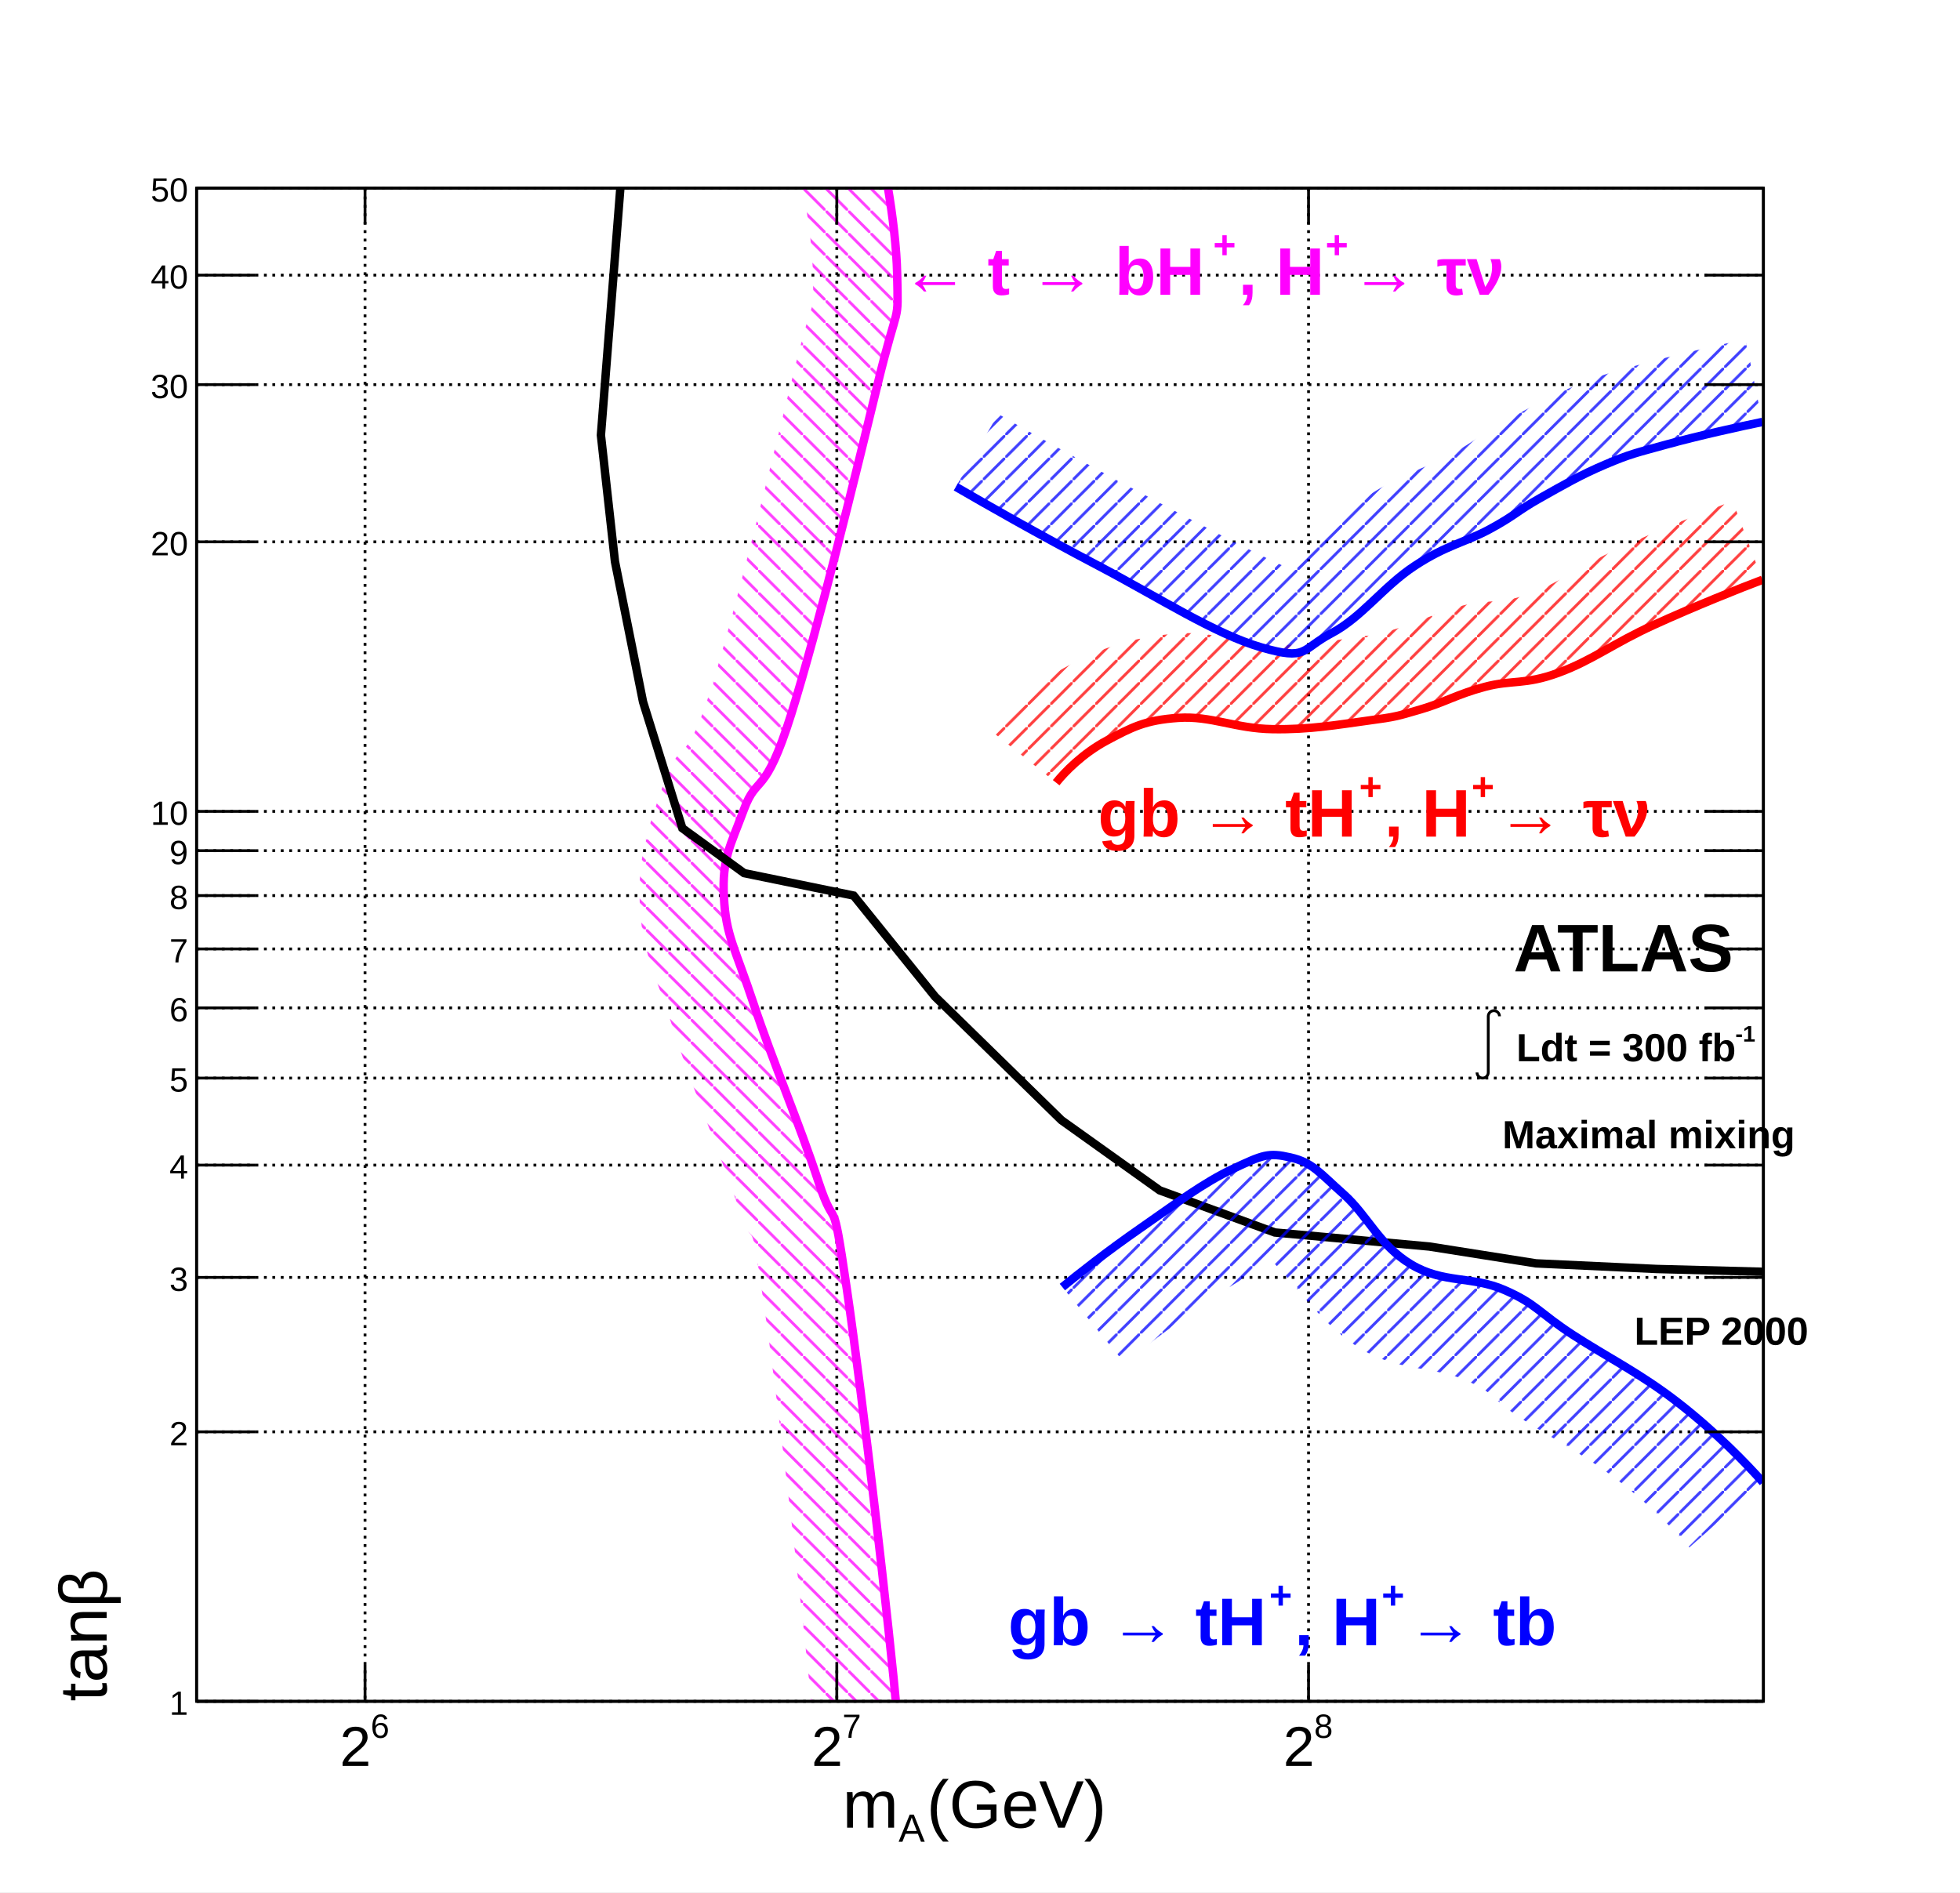
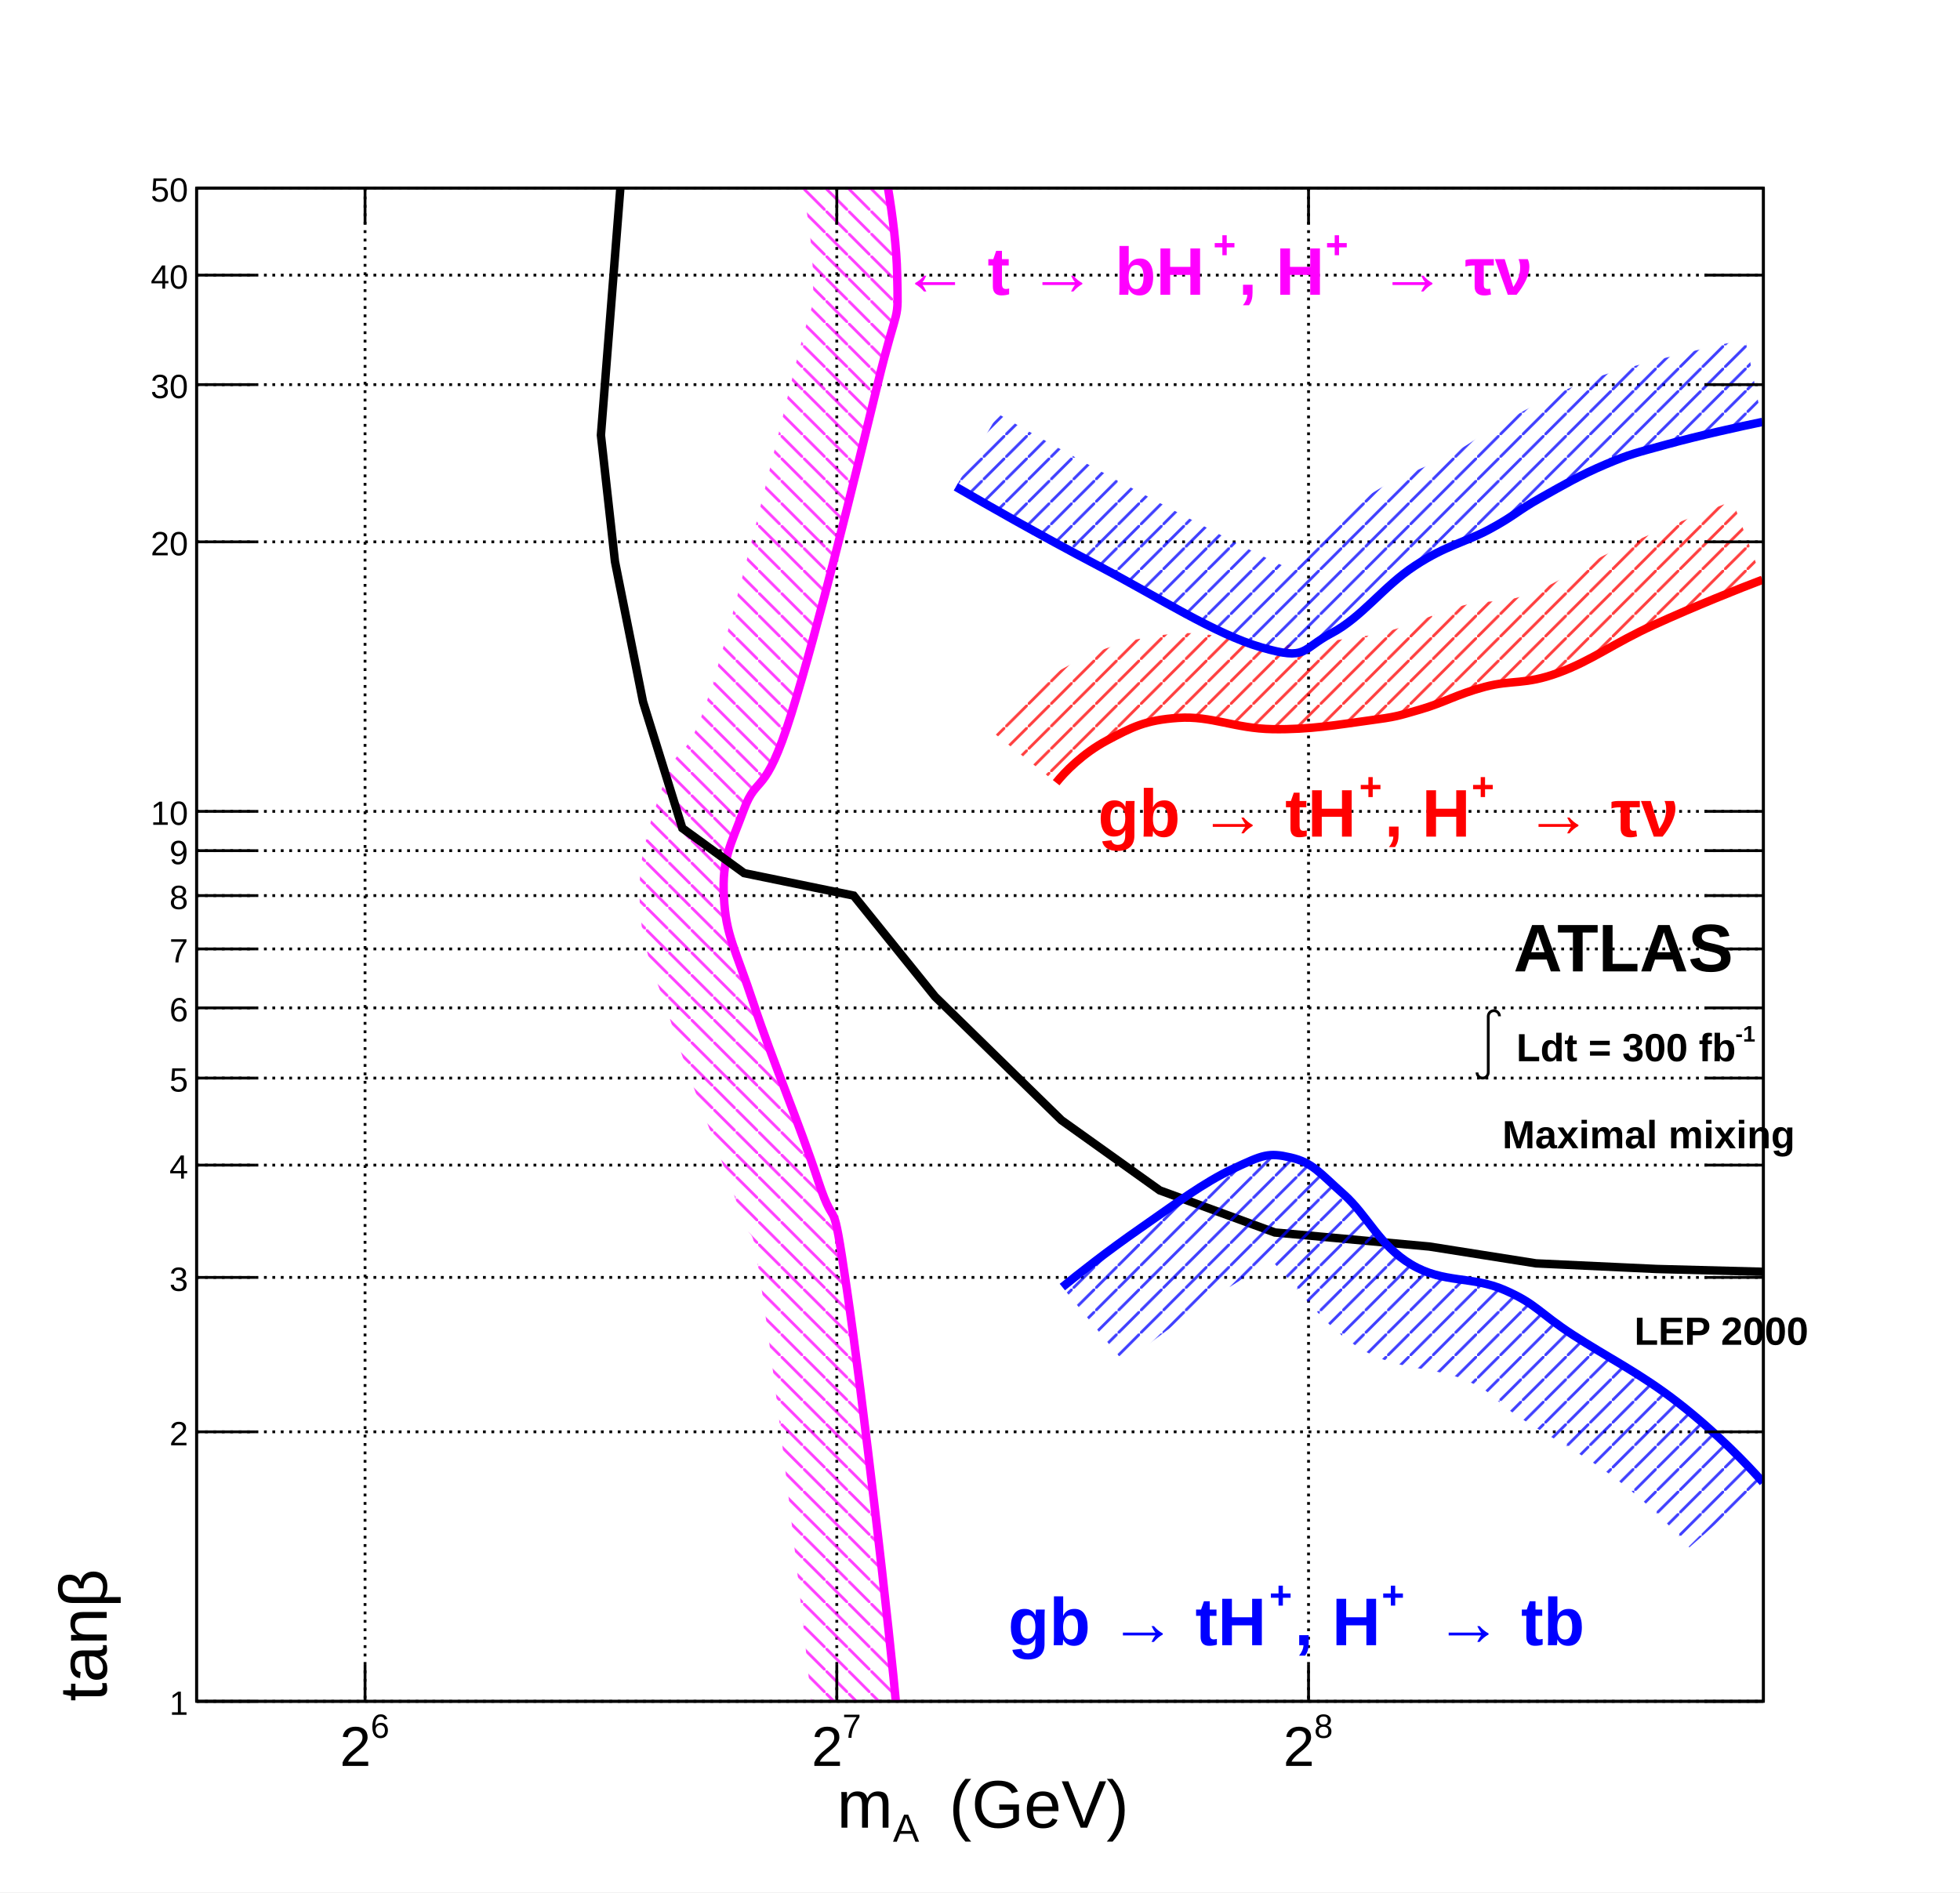
<svg xmlns="http://www.w3.org/2000/svg" viewBox="0 0 698 674" preserveAspectRatio="none" width="698" height="674">
  <defs>
    <pattern id="pat_3005_6" patternUnits="userSpaceOnUse" width="8" height="8">
      <path d="M0,0L8,8" style="stroke: magenta; stroke-width: 1;" />
    </pattern>
    <pattern id="pat_3005_1" patternUnits="userSpaceOnUse" width="8" height="8">
      <path d="M0,0L8,8" style="stroke: black; stroke-width: 1;" />
    </pattern>
    <pattern id="pat_3004_2" patternUnits="userSpaceOnUse" width="8" height="8">
      <path d="M8,0L0,8" style="stroke: red; stroke-width: 1;" />
    </pattern>
    <pattern id="pat_3004_4" patternUnits="userSpaceOnUse" width="8" height="8">
      <path d="M8,0L0,8" style="stroke: blue; stroke-width: 1;" />
    </pattern>
  </defs>
  <path d="M0,0H698V674H0Z" style="fill: white;" />
  <g>
    <g transform="translate(70,67)">
      <path d="M0,0H558V539H0Z" style="fill: white; stroke: black; stroke-width: 1;" />
      <g>
        <path d="M60,0v539M228,0v539M396,0v539" style="stroke: black; stroke-width: 1; stroke-dasharray: 1,2;" />
        <path d="M0,539h558M0,443h558M0,388h558M0,348h558M0,317h558M0,292h558M0,271h558M0,252h558M0,236h558M0,222h558M0,126h558M0,70h558M0,31h558M0,0h558" style="stroke: black; stroke-width: 1; stroke-dasharray: 1,2;" />
      </g>
      <svg x="0" y="0" overflow="hidden" width="558" height="539" viewBox="0 0 558 539">
        <g>
          <path d="M249.5,544C246.8,513.6,237.2,430.4,231.6,392.3S228.1,374.1,221.4,353.7S205.1,310.8,198.4,290.6S188.5,266.3,187.8,252.5S190.1,234.4,194.9,221.4S202.3,217.6,211.8,187.3S234.9,101.3,242.5,70S249.9,49.8,249.5,30.7S244,-14.3,240.7,-25.1L212,-16.4C214.8,-7.2,219.3,15.4,219.5,31.3S220.6,33.6,213.3,63S192.5,148.7,183.2,178.3S171.8,195.9,166.7,211S157.2,236.2,157.8,254S162.9,278.2,169.9,300S186.5,343.7,192.9,363S196.5,360,201.9,396.7S216.9,516.6,219.6,546.7Z" style="fill: url(#pat_3005_6); opacity: 0.75;" />
          <path d="M249.5,544C246.8,513.6,237.2,430.4,231.6,392.3S228.1,374.1,221.4,353.7S205.1,310.8,198.4,290.6S188.5,266.3,187.8,252.5S190.1,234.4,194.9,221.4S202.3,217.6,211.8,187.3S234.9,101.3,242.5,70S249.9,49.8,249.5,30.7S244,-14.3,240.7,-25.1" style="stroke: magenta; stroke-width: 3; fill: none;" />
        </g>
        <g>
          <path d="M558,386l-38,-1l-43,-2l-38,-6l-55,-5l-41,-15l-35,-25l-45,-44l-29,-36l-39,-8l-22,-16l-14,-45l-10,-50l-5,-45l7,-89" style="stroke: black; stroke-width: 3; fill: none;" />
        </g>
        <g>
          <path d="M306.12,211.79C309.06,208.1,315.56,201.35,324.25,196.73S337.79,189.5,349.59,188.7S369.75,192.51,383.23,192.72S406.48,191.11,417.01,189.7S427.52,188.1,435.87,185.69S448.92,180.27,458.74,177.66S472.93,177.06,484.98,172.64S504.47,162.2,519,155.58S549.78,142.47,557.61,139.52L547.03,111.45C538.82,114.54,521.02,121.68,506.55,128.28S485.77,140.4,474.66,144.47S460.46,146.19,451.04,148.66S435.15,154.61,427.55,156.87S421.81,158.8,413.04,159.97S396.77,162.96,383.68,162.72S362.25,157.27,347.55,158.77S323.16,163.37,310.18,170.24S287.11,187.49,282.66,193.09Z" style="fill: url(#pat_3004_2); opacity: 0.75;" />
          <path d="M306.12,211.79C309.06,208.1,315.56,201.35,324.25,196.73S337.79,189.5,349.59,188.7S369.75,192.51,383.23,192.72S406.48,191.11,417.01,189.7S427.52,188.1,435.87,185.69S448.92,180.27,458.74,177.66S472.93,177.06,484.98,172.64S504.47,162.2,519,155.58S549.78,142.47,557.61,139.52" style="stroke: red; stroke-width: 3; fill: none;" />
        </g>
        <g>
          <path d="M308.33,391.45C313.75,387.02,324.11,378.81,336.28,370.37S358.47,354.31,369.14,349.3S381.73,343.47,389.59,345.28S399.85,350.7,408.45,358.33S421.15,376.6,432.61,383.42S454.19,387.44,465.71,392.46S477.85,400.49,490.22,408.52S514.06,422.11,527.58,432.6S552.35,454.78,557.84,461L531.61,484.17C527.02,478.9,518.21,469.51,506.13,460.25S482.04,445.02,471.17,437.88S463.03,429.42,451.74,424.54S427.99,421.49,414.69,413.49S391.82,391.34,385.23,384.52S381.99,380.1,381.75,379.39S389.15,377.01,384.04,380.96S366.92,391.62,356.22,399.14S335.51,414.48,330.51,418.53Z" style="fill: url(#pat_3004_4); opacity: 0.75;" />
          <path d="M308.33,391.45C313.75,387.02,324.11,378.81,336.28,370.37S358.47,354.31,369.14,349.3S381.73,343.47,389.59,345.28S399.85,350.7,408.45,358.33S421.15,376.6,432.61,383.42S454.19,387.44,465.71,392.46S477.85,400.49,490.22,408.52S514.06,422.11,527.58,432.6S552.35,454.78,557.84,461" style="stroke: blue; stroke-width: 3; fill: none;" />
        </g>
        <g>
          <path d="M270.4,106.4C280.4,112.2,299.4,123.1,321.1,134.5S362.6,158.8,379.2,163.6S393.1,164.4,404.1,158.6S422.6,141.9,433.9,134.5S451.6,126.3,460.5,121.5S470.3,115,478.5,110.4S492.8,102.2,501.8,98.4S512.4,94.4,523.6,91.3S550.7,84.7,557.6,83.3L551.66,53.9C544.42,55.34,528.04,59.01,515.74,62.38S500.51,66.37,490.14,70.74S472.7,79.35,463.92,84.22S455.55,90.01,446.25,95.05S428.68,102.03,417.43,109.44S395.95,127.03,389.97,132.1S398.51,139.63,387.54,134.8S355.52,118.81,335.12,107.95S295.33,86.13,285.5,80.47Z" style="fill: url(#pat_3004_4); opacity: 0.75;" />
          <path d="M270.4,106.4C280.4,112.2,299.4,123.1,321.1,134.5S362.6,158.8,379.2,163.6S393.1,164.4,404.1,158.6S422.6,141.9,433.9,134.5S451.6,126.3,460.5,121.5S470.3,115,478.5,110.4S492.8,102.2,501.8,98.4S512.4,94.4,523.6,91.3S550.7,84.7,557.6,83.3" style="stroke: blue; stroke-width: 3; fill: none;" />
        </g>
      </svg>
      <g>
        <g transform="translate(0,539)">
          <path d="M0,0h558M0,-539h558M60,-13V0M228,-13V0M396,-13V0M60,-526V-539M228,-526V-539M396,-526V-539" style="stroke: black; stroke-width: 1;" />
          <g font-family="Arial" font-size="20" space="preserve">
            <g transform="translate(51,23)">
              <text fill="black" font-size="20">
        2
       </text>
              <text fill="black" font-size="12" transform="translate(11,-10)">
        6
       </text>
            </g>
            <g transform="translate(219,23)">
              <text fill="black" font-size="20">
        2
       </text>
              <text fill="black" font-size="12" transform="translate(11,-10)">
        7
       </text>
            </g>
            <g transform="translate(387,23)">
              <text fill="black" font-size="20">
        2
       </text>
              <text fill="black" font-size="12" transform="translate(11,-10)">
        8
       </text>
            </g>
          </g>
          <g font-family="Arial" font-size="24" space="preserve" transform="translate(279,38)">
-             <g transform="translate(-49,7)">
+             <g transform="translate(-51,7)">
              <text fill="black" font-size="24">
        m
       </text>
              <text fill="black" font-size="14" transform="translate(20,5)">
        A
       </text>
-               <text fill="black" font-size="24" x="30">
+               <text fill="black" font-size="24" x="40">
        (GeV)
       </text>
            </g>
          </g>
        </g>
        <g>
          <path d="M0,0v539M558,0v539M21,539H0M21,443H0M21,388H0M21,348H0M21,317H0M21,292H0M21,271H0M21,252H0M21,236H0M21,222H0M21,126H0M21,70H0M21,31H0M21,0H0M537,539H558M537,443H558M537,388H558M537,348H558M537,317H558M537,292H558M537,271H558M537,252H558M537,236H558M537,222H558M537,126H558M537,70H558M537,31H558M537,0H558" style="stroke: black; stroke-width: 1;" />
          <g font-family="Arial" font-size="12" space="preserve" fill="black" text-anchor="end">
            <text dy=".4em" transform="translate(-3,539)">
       1
      </text>
            <text dy=".4em" transform="translate(-3,443)">
       2
      </text>
            <text dy=".4em" transform="translate(-3,388)">
       3
      </text>
            <text dy=".4em" transform="translate(-3,348)">
       4
      </text>
            <text dy=".4em" transform="translate(-3,317)">
       5
      </text>
            <text dy=".4em" transform="translate(-3,292)">
       6
      </text>
            <text dy=".4em" transform="translate(-3,271)">
       7
      </text>
            <text dy=".4em" transform="translate(-3,252)">
       8
      </text>
            <text dy=".4em" transform="translate(-3,236)">
       9
      </text>
            <text dy=".4em" transform="translate(-3,222)">
       10
      </text>
            <text dy=".4em" transform="translate(-3,126)">
       20
      </text>
            <text dy=".4em" transform="translate(-3,70)">
       30
      </text>
            <text dy=".4em" transform="translate(-3,31)">
       40
      </text>
            <text dy=".4em" transform="translate(-3)">
       50
      </text>
          </g>
          <g font-family="Arial" font-size="24" space="preserve" transform="translate(-41,539)">
            <g transform="rotate(270) translate(0,9)">
              <text fill="black" font-size="24">
        tanβ
       </text>
            </g>
          </g>
        </g>
      </g>
      <g>
        <g font-family="Arial" font-size="24" space="preserve" font-weight="bold">
          <g transform="translate(251,38)">
            <text fill="magenta" font-size="24">
       ← t → bH
      </text>
            <text fill="magenta" font-size="14" transform="translate(111,-13)">
       +
      </text>
            <text fill="magenta" font-size="24" x="120">
       , H
      </text>
            <text fill="magenta" font-size="14" transform="translate(151,-13)">
       +
      </text>
-             <text fill="magenta" font-size="24" x="160">
+             <text fill="magenta" font-size="24" x="170">
       → τν
      </text>
          </g>
        </g>
        <g font-family="Arial" font-size="24" space="preserve" font-weight="bold">
          <text fill="black" text-anchor="start" transform="translate(469,279)">
      ATLAS
     </text>
        </g>
        <g font-family="Arial" font-size="14" space="preserve" font-weight="bold">
          <g transform="translate(456,311)">
            <g>
              <path style="stroke: black; stroke-width: 1; fill: none;" d="M0,4a2,2,0,0,0,4,0v-20a2,2,0,1,1,4,0" />
            </g>
            <text fill="black" font-size="14" x="14">
       Ldt = 300 fb
      </text>
            <text fill="black" font-size="8" transform="translate(92,-7)">
       -1
      </text>
          </g>
        </g>
        <g font-family="Arial" font-size="14" space="preserve" font-weight="bold">
          <text fill="black" text-anchor="start" transform="translate(465,342)">
      Maximal mixing
     </text>
        </g>
        <g font-family="Arial" font-size="14" space="preserve" font-weight="bold">
          <text fill="black" text-anchor="start" transform="translate(512,412)">
      LEP 2000
     </text>
        </g>
        <g font-family="Arial" font-size="24" space="preserve" font-weight="bold">
          <g transform="translate(321,231)">
            <text fill="red" font-size="24">
       gb → tH
      </text>
            <text fill="red" font-size="14" transform="translate(93,-13)">
       +
      </text>
            <text fill="red" font-size="24" x="102">
       , H
      </text>
            <text fill="red" font-size="14" transform="translate(133,-13)">
       +
      </text>
-             <text fill="red" font-size="24" x="142">
+             <text fill="red" font-size="24" x="152">
       → τν
      </text>
          </g>
        </g>
        <g font-family="Arial" font-size="24" space="preserve" font-weight="bold">
          <g transform="translate(289,519)">
            <text fill="blue" font-size="24">
       gb → tH
      </text>
            <text fill="blue" font-size="14" transform="translate(93,-13)">
       +
      </text>
            <text fill="blue" font-size="24" x="102">
       , H
      </text>
            <text fill="blue" font-size="14" transform="translate(133,-13)">
       +
      </text>
-             <text fill="blue" font-size="24" x="142">
+             <text fill="blue" font-size="24" x="152">
       → tb
      </text>
          </g>
        </g>
      </g>
    </g>
  </g>
</svg>
